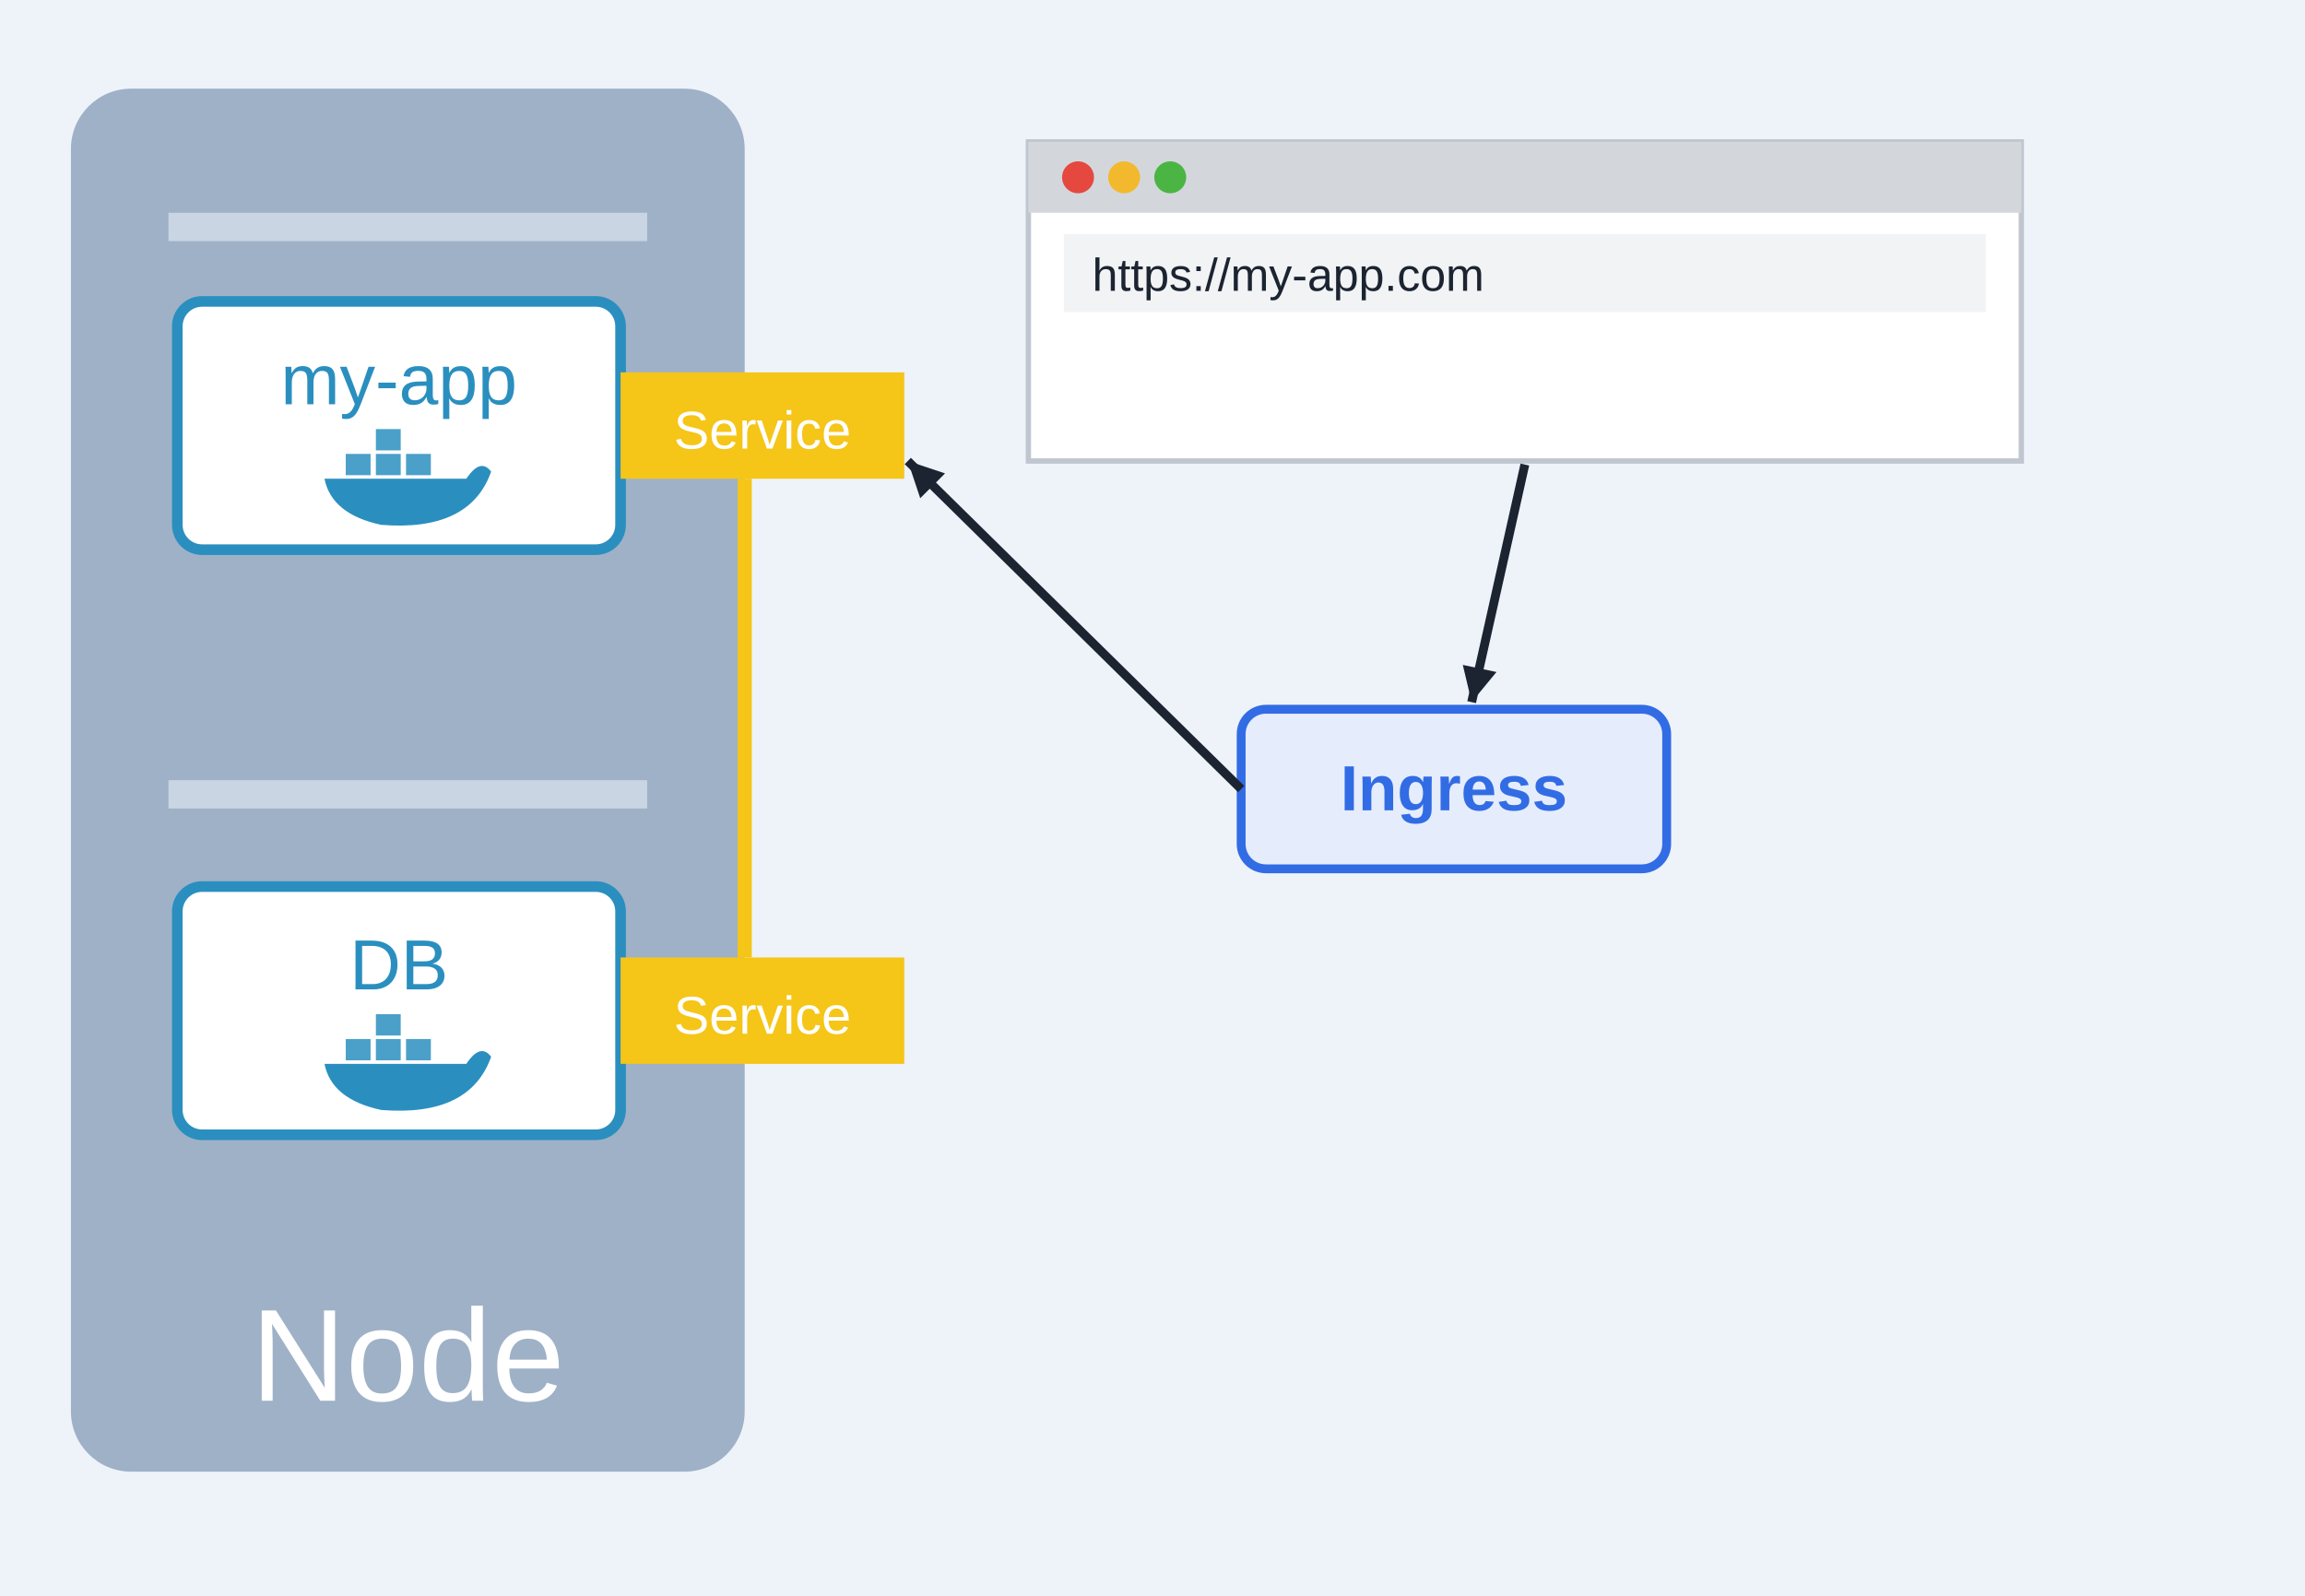
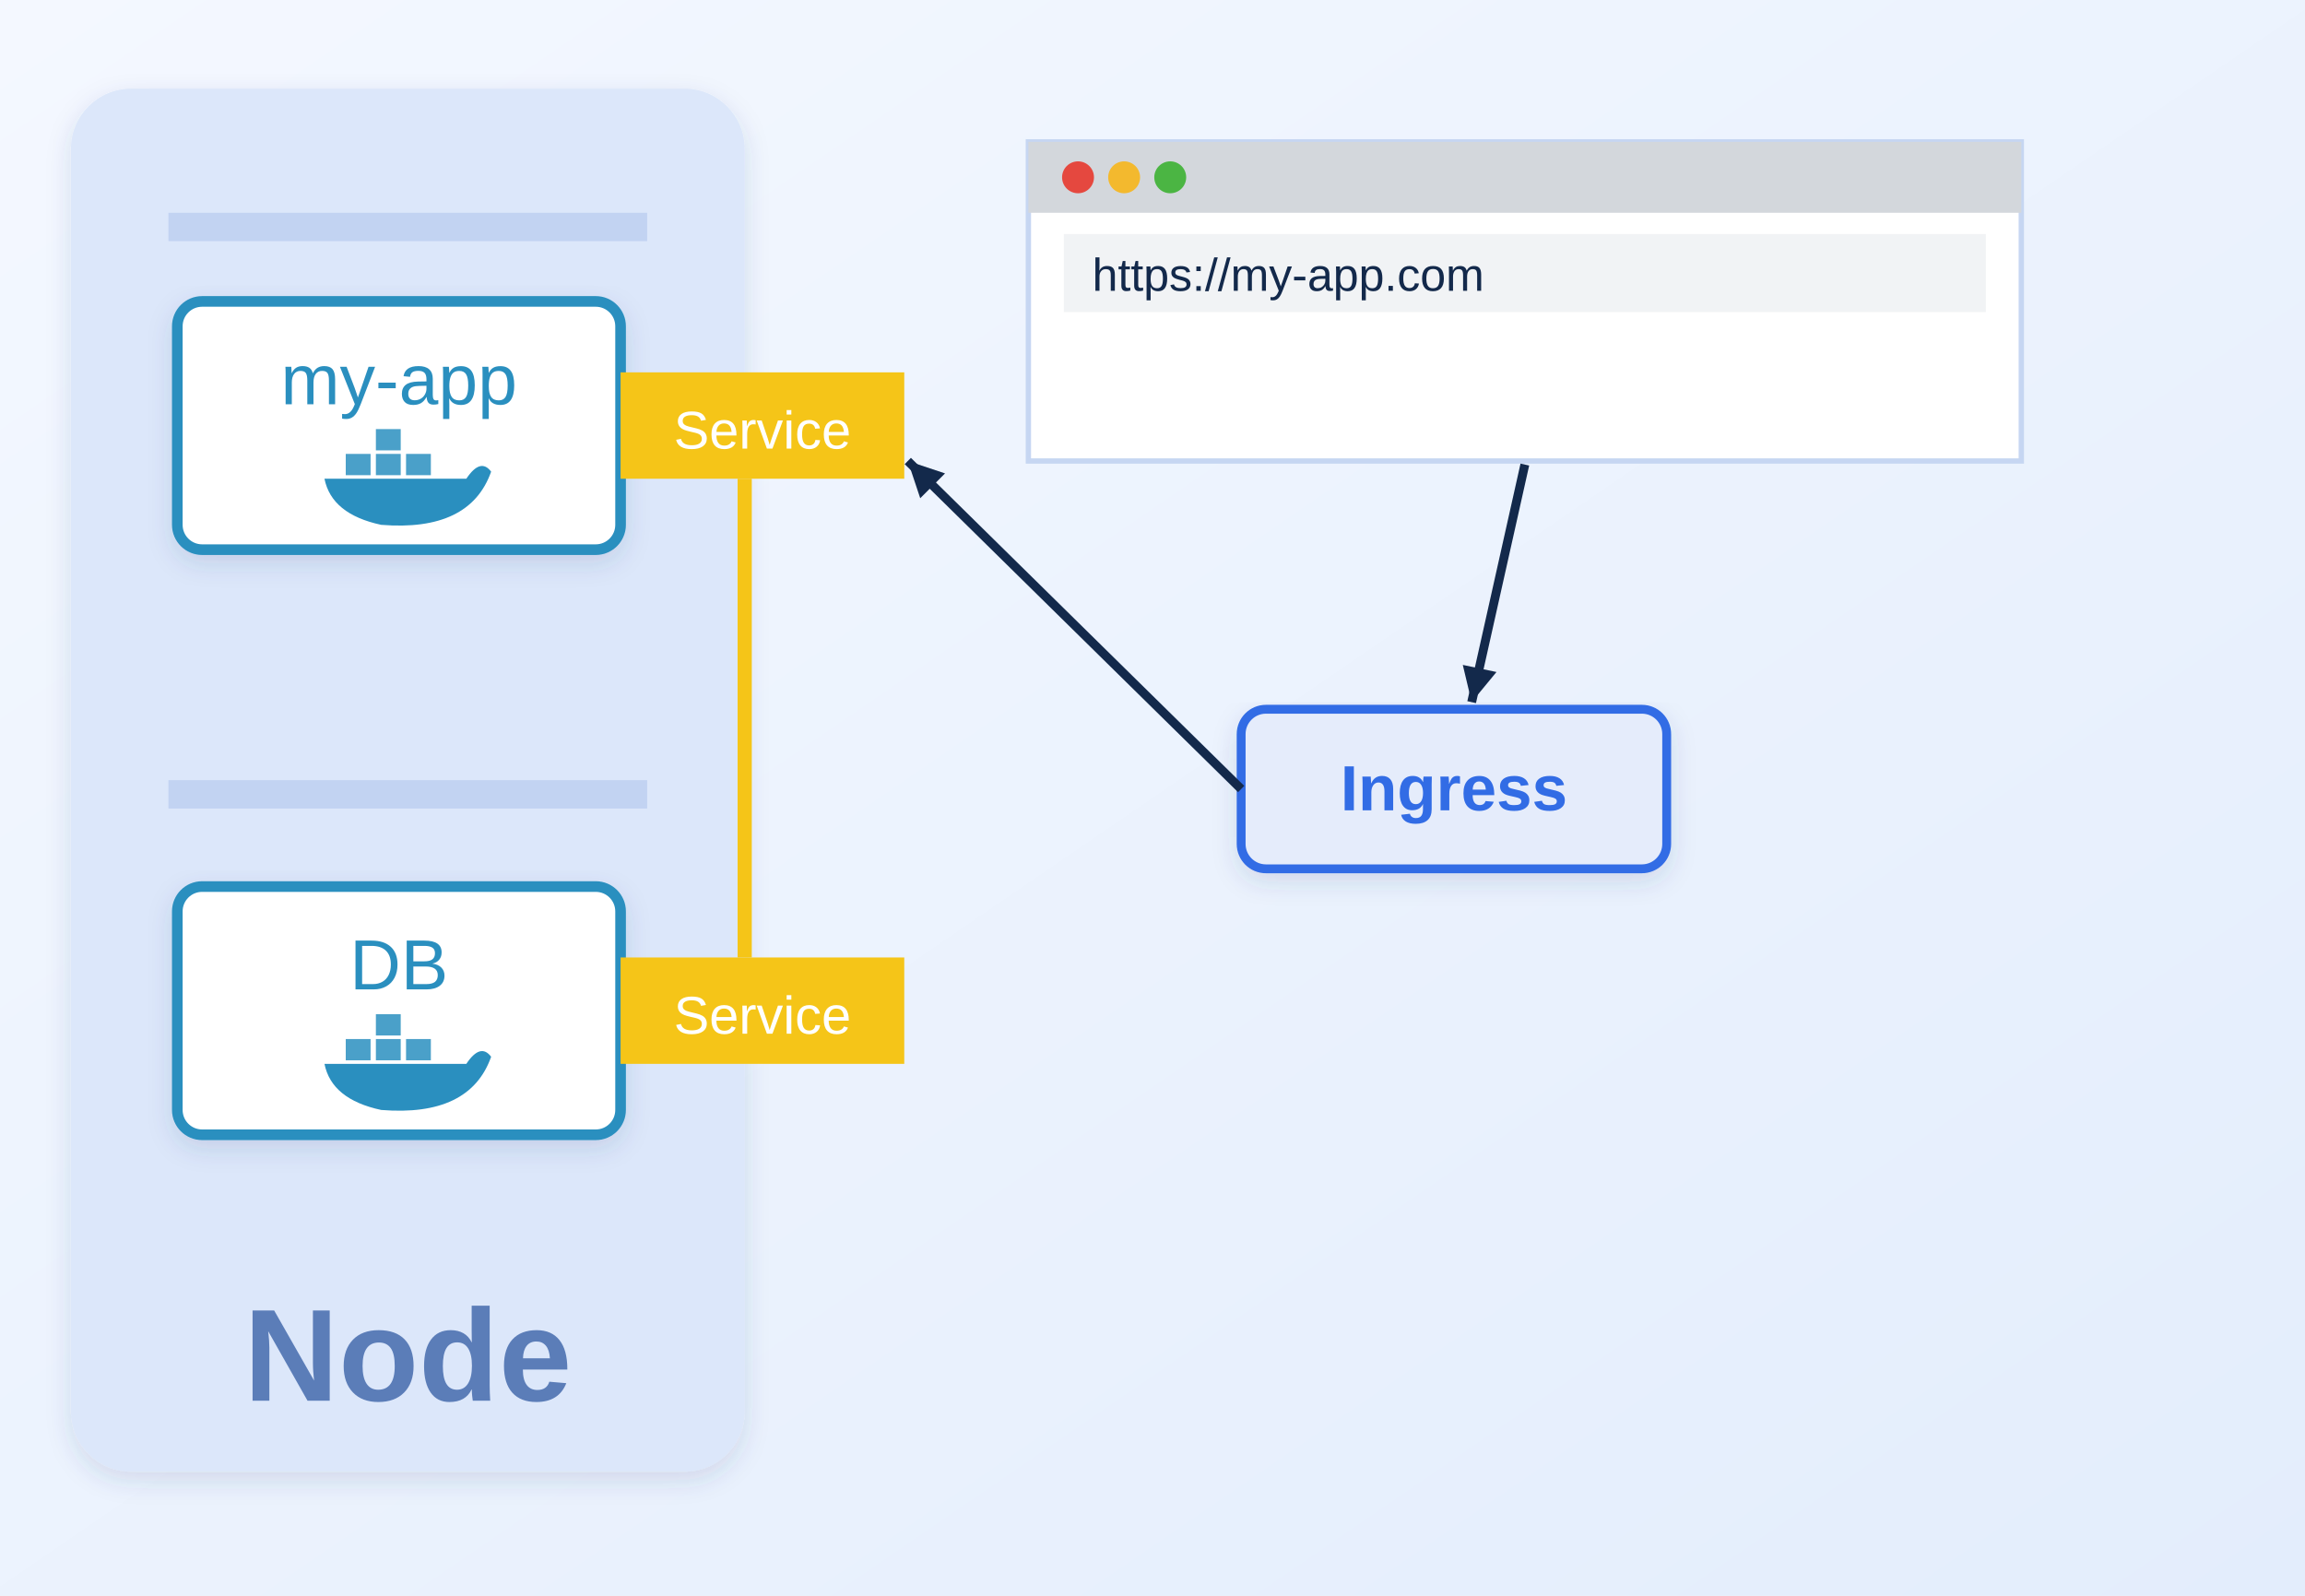
<svg xmlns="http://www.w3.org/2000/svg" viewBox="0 0 1300 900" width="1300" height="900">
-   <rect width="100%" height="100%" fill="#EEF3FA" />
-   <rect x="40" y="50" width="380" height="780" rx="34" fill="#9FB1C7" />
-   <rect x="95" y="120" width="270" height="16" fill="#C9D5E3" />
-   <rect x="95" y="440.0" width="270" height="16" fill="#C9D5E3" />
-   <text x="230.0" y="790" style="font-family:'Segoe UI',Arial,sans-serif;font-size:74px;font-weight:500;fill:#FFFFFF;text-anchor:middle">Node</text>
-   <rect x="100" y="170" width="250" height="140" rx="14" fill="#FFFFFF" stroke="#2A8FBF" stroke-width="6" />
+   <defs>
+     <linearGradient id="ubg" x1="0" y1="0" x2="1" y2="1">
+       <stop offset="0" stop-color="#F4F8FF" />
+       <stop offset="1" stop-color="#E3EDFC" />
+     </linearGradient>
+     <filter id="ush" x="-10%" y="-10%" width="120%" height="135%">
+       <feDropShadow dx="0" dy="5" stdDeviation="7" flood-color="#2A4A80" flood-opacity="0.14" />
+     </filter>
+   </defs>
+   <rect width="100%" height="100%" fill="url(#ubg)" />
+   <rect filter="url(#ush)" x="40" y="50" width="380" height="780" rx="34" fill="#DCE7FA" />
+   <rect x="95" y="120" width="270" height="16" fill="#C2D3F2" />
+   <rect x="95" y="440.0" width="270" height="16" fill="#C2D3F2" />
+   <text x="230.0" y="790" style="font-family:'Segoe UI',Arial,sans-serif;font-size:74px;font-weight:600;fill:#5B7DB8;text-anchor:middle">Node</text>
+   <rect filter="url(#ush)" x="100" y="170" width="250" height="140" rx="14" fill="#FFFFFF" stroke="#2A8FBF" stroke-width="6" />
  <text x="225.0" y="228" style="font-family:'Segoe UI',Arial,sans-serif;font-size:40px;font-weight:500;fill:#2A8FBF;text-anchor:middle">my-app</text>
  <rect x="195.0" y="256.0" width="14.0" height="12.0" fill="#2A8FBF" opacity="0.85" />
  <rect x="212.0" y="256.0" width="14.0" height="12.0" fill="#2A8FBF" opacity="0.85" />
  <rect x="229.0" y="256.0" width="14.0" height="12.0" fill="#2A8FBF" opacity="0.85" />
  <rect x="212.0" y="242.0" width="14.0" height="12.0" fill="#2A8FBF" opacity="0.85" />
  <path d="M183.0 270 H263.0 Q271.0 258.0 277.0 266.0 Q265.0 300.0 215.0 296.0 Q187.0 290.0 183.0 270 z" fill="#2A8FBF" />
-   <rect x="100" y="500" width="250" height="140" rx="14" fill="#FFFFFF" stroke="#2A8FBF" stroke-width="6" />
+   <rect filter="url(#ush)" x="100" y="500" width="250" height="140" rx="14" fill="#FFFFFF" stroke="#2A8FBF" stroke-width="6" />
  <text x="225.0" y="558" style="font-family:'Segoe UI',Arial,sans-serif;font-size:40px;font-weight:500;fill:#2A8FBF;text-anchor:middle">DB</text>
  <rect x="195.0" y="586.0" width="14.0" height="12.0" fill="#2A8FBF" opacity="0.85" />
  <rect x="212.0" y="586.0" width="14.0" height="12.0" fill="#2A8FBF" opacity="0.85" />
  <rect x="229.0" y="586.0" width="14.0" height="12.0" fill="#2A8FBF" opacity="0.85" />
  <rect x="212.0" y="572.0" width="14.0" height="12.0" fill="#2A8FBF" opacity="0.85" />
  <path d="M183.0 600 H263.0 Q271.0 588.0 277.0 596.0 Q265.0 630.0 215.0 626.0 Q187.0 620.0 183.0 600 z" fill="#2A8FBF" />
  <line x1="420" y1="270" x2="420" y2="540" stroke="#F5C518" stroke-width="8" />
  <rect x="350" y="210" width="160" height="60" fill="#F5C518" />
  <text x="430.0" y="253" style="font-family:'Segoe UI',Arial,sans-serif;font-size:30px;font-weight:500;fill:#FFFFFF;text-anchor:middle">Service</text>
  <rect x="350" y="540" width="160" height="60" fill="#F5C518" />
  <text x="430.0" y="583" style="font-family:'Segoe UI',Arial,sans-serif;font-size:30px;font-weight:500;fill:#FFFFFF;text-anchor:middle">Service</text>
-   <rect x="580" y="80" width="560" height="180" fill="#FFFFFF" stroke="#BFC6CF" stroke-width="3" />
+   <rect x="580" y="80" width="560" height="180" fill="#FFFFFF" stroke="#C6D6F2" stroke-width="3" />
  <rect x="580" y="80" width="560" height="40" fill="#D3D7DC" />
  <circle cx="608" cy="100" r="9" fill="#E5483F" />
  <circle cx="634" cy="100" r="9" fill="#F3B92E" />
  <circle cx="660" cy="100" r="9" fill="#4BB543" />
  <rect x="600" y="132" width="520" height="44" fill="#F1F3F5" />
-   <text x="616" y="164" style="font-family:'Segoe UI',Arial,sans-serif;font-size:26px;font-weight:500;fill:#1B2430;text-anchor:start">https://my-app.com</text>
-   <rect x="700" y="400" width="240" height="90" rx="14" fill="#E5ECFB" stroke="#326CE5" stroke-width="5" />
+   <text x="616" y="164" style="font-family:'Segoe UI',Arial,sans-serif;font-size:26px;font-weight:500;fill:#13294B;text-anchor:start">https://my-app.com</text>
+   <rect filter="url(#ush)" x="700" y="400" width="240" height="90" rx="14" fill="#E5ECFB" stroke="#326CE5" stroke-width="5" />
  <text x="820" y="457" style="font-family:'Segoe UI',Arial,sans-serif;font-size:36px;font-weight:700;fill:#326CE5;text-anchor:middle">Ingress</text>
-   <line x1="860" y1="262" x2="830" y2="396" stroke="#1B2430" stroke-width="5" />
-   <path d="M830 396 L825 375 L844 379 z" fill="#1B2430" />
-   <line x1="700" y1="445" x2="512" y2="260" stroke="#1B2430" stroke-width="5" />
-   <path d="M512 260 L533 267 L519 281 z" fill="#1B2430" />
+   <line x1="860" y1="262" x2="830" y2="396" stroke="#13294B" stroke-width="5" />
+   <path d="M830 396 L825 375 L844 379 z" fill="#13294B" />
+   <line x1="700" y1="445" x2="512" y2="260" stroke="#13294B" stroke-width="5" />
+   <path d="M512 260 L533 267 L519 281 z" fill="#13294B" />
</svg>
